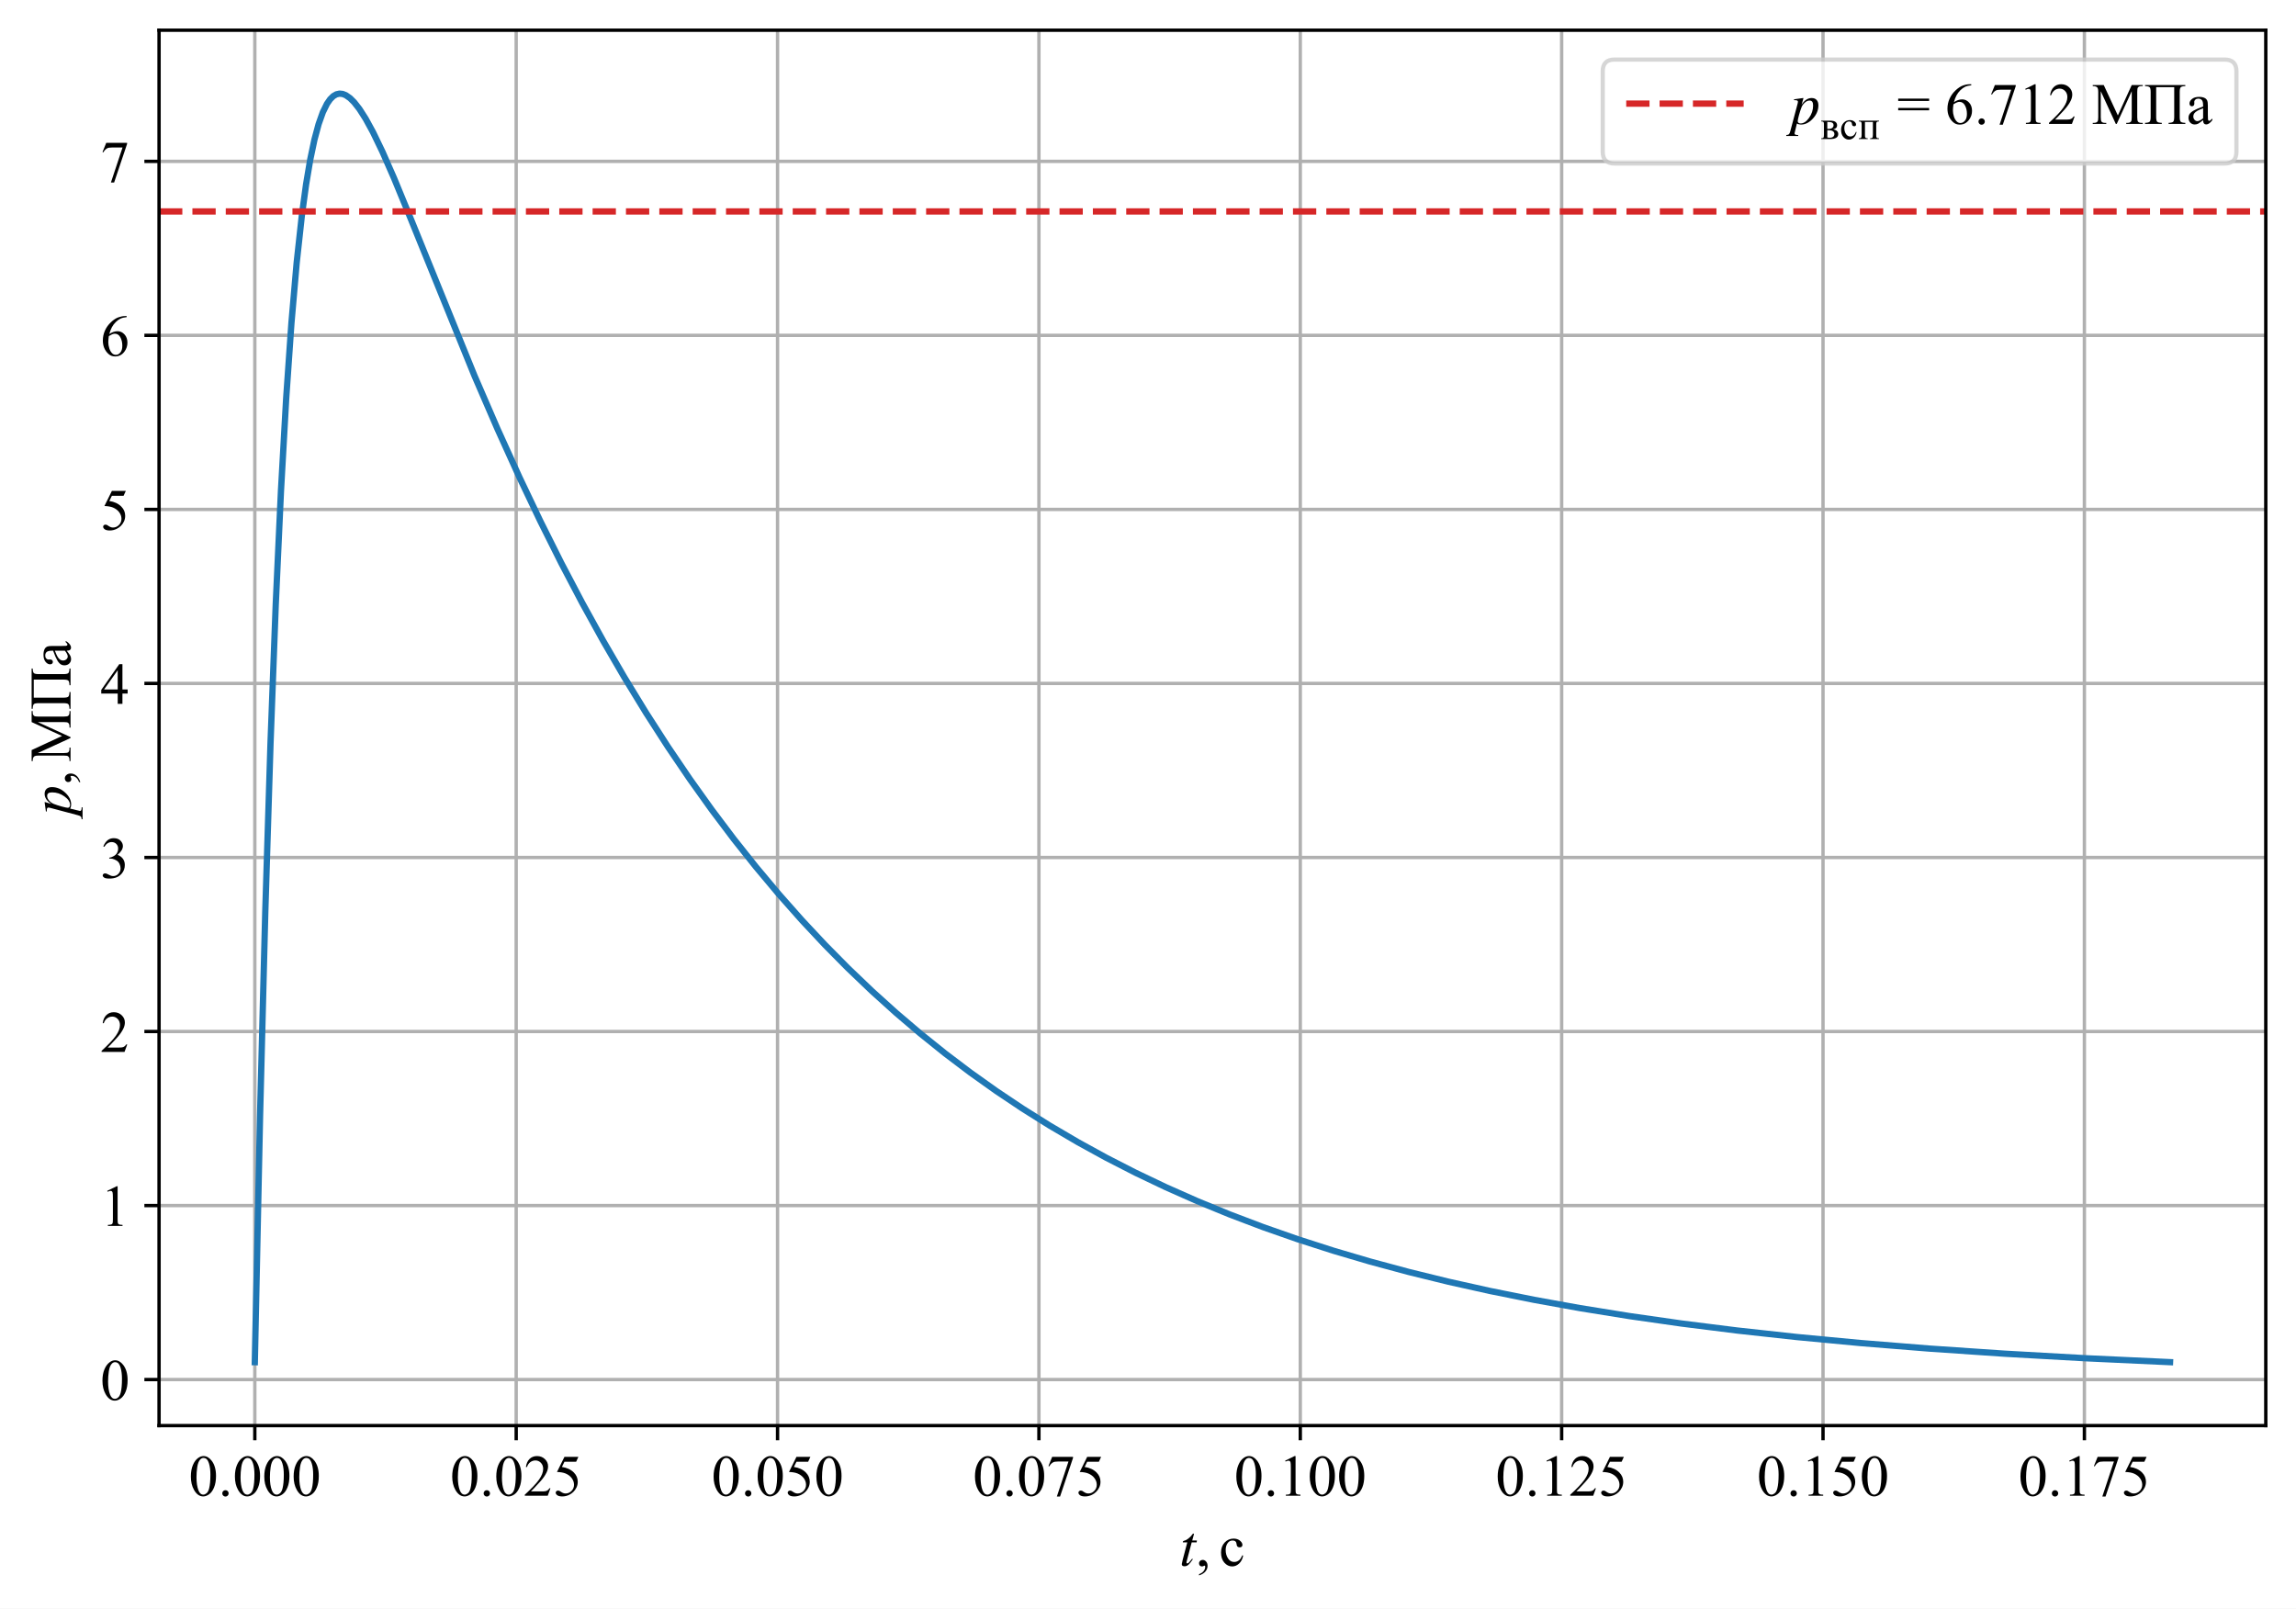
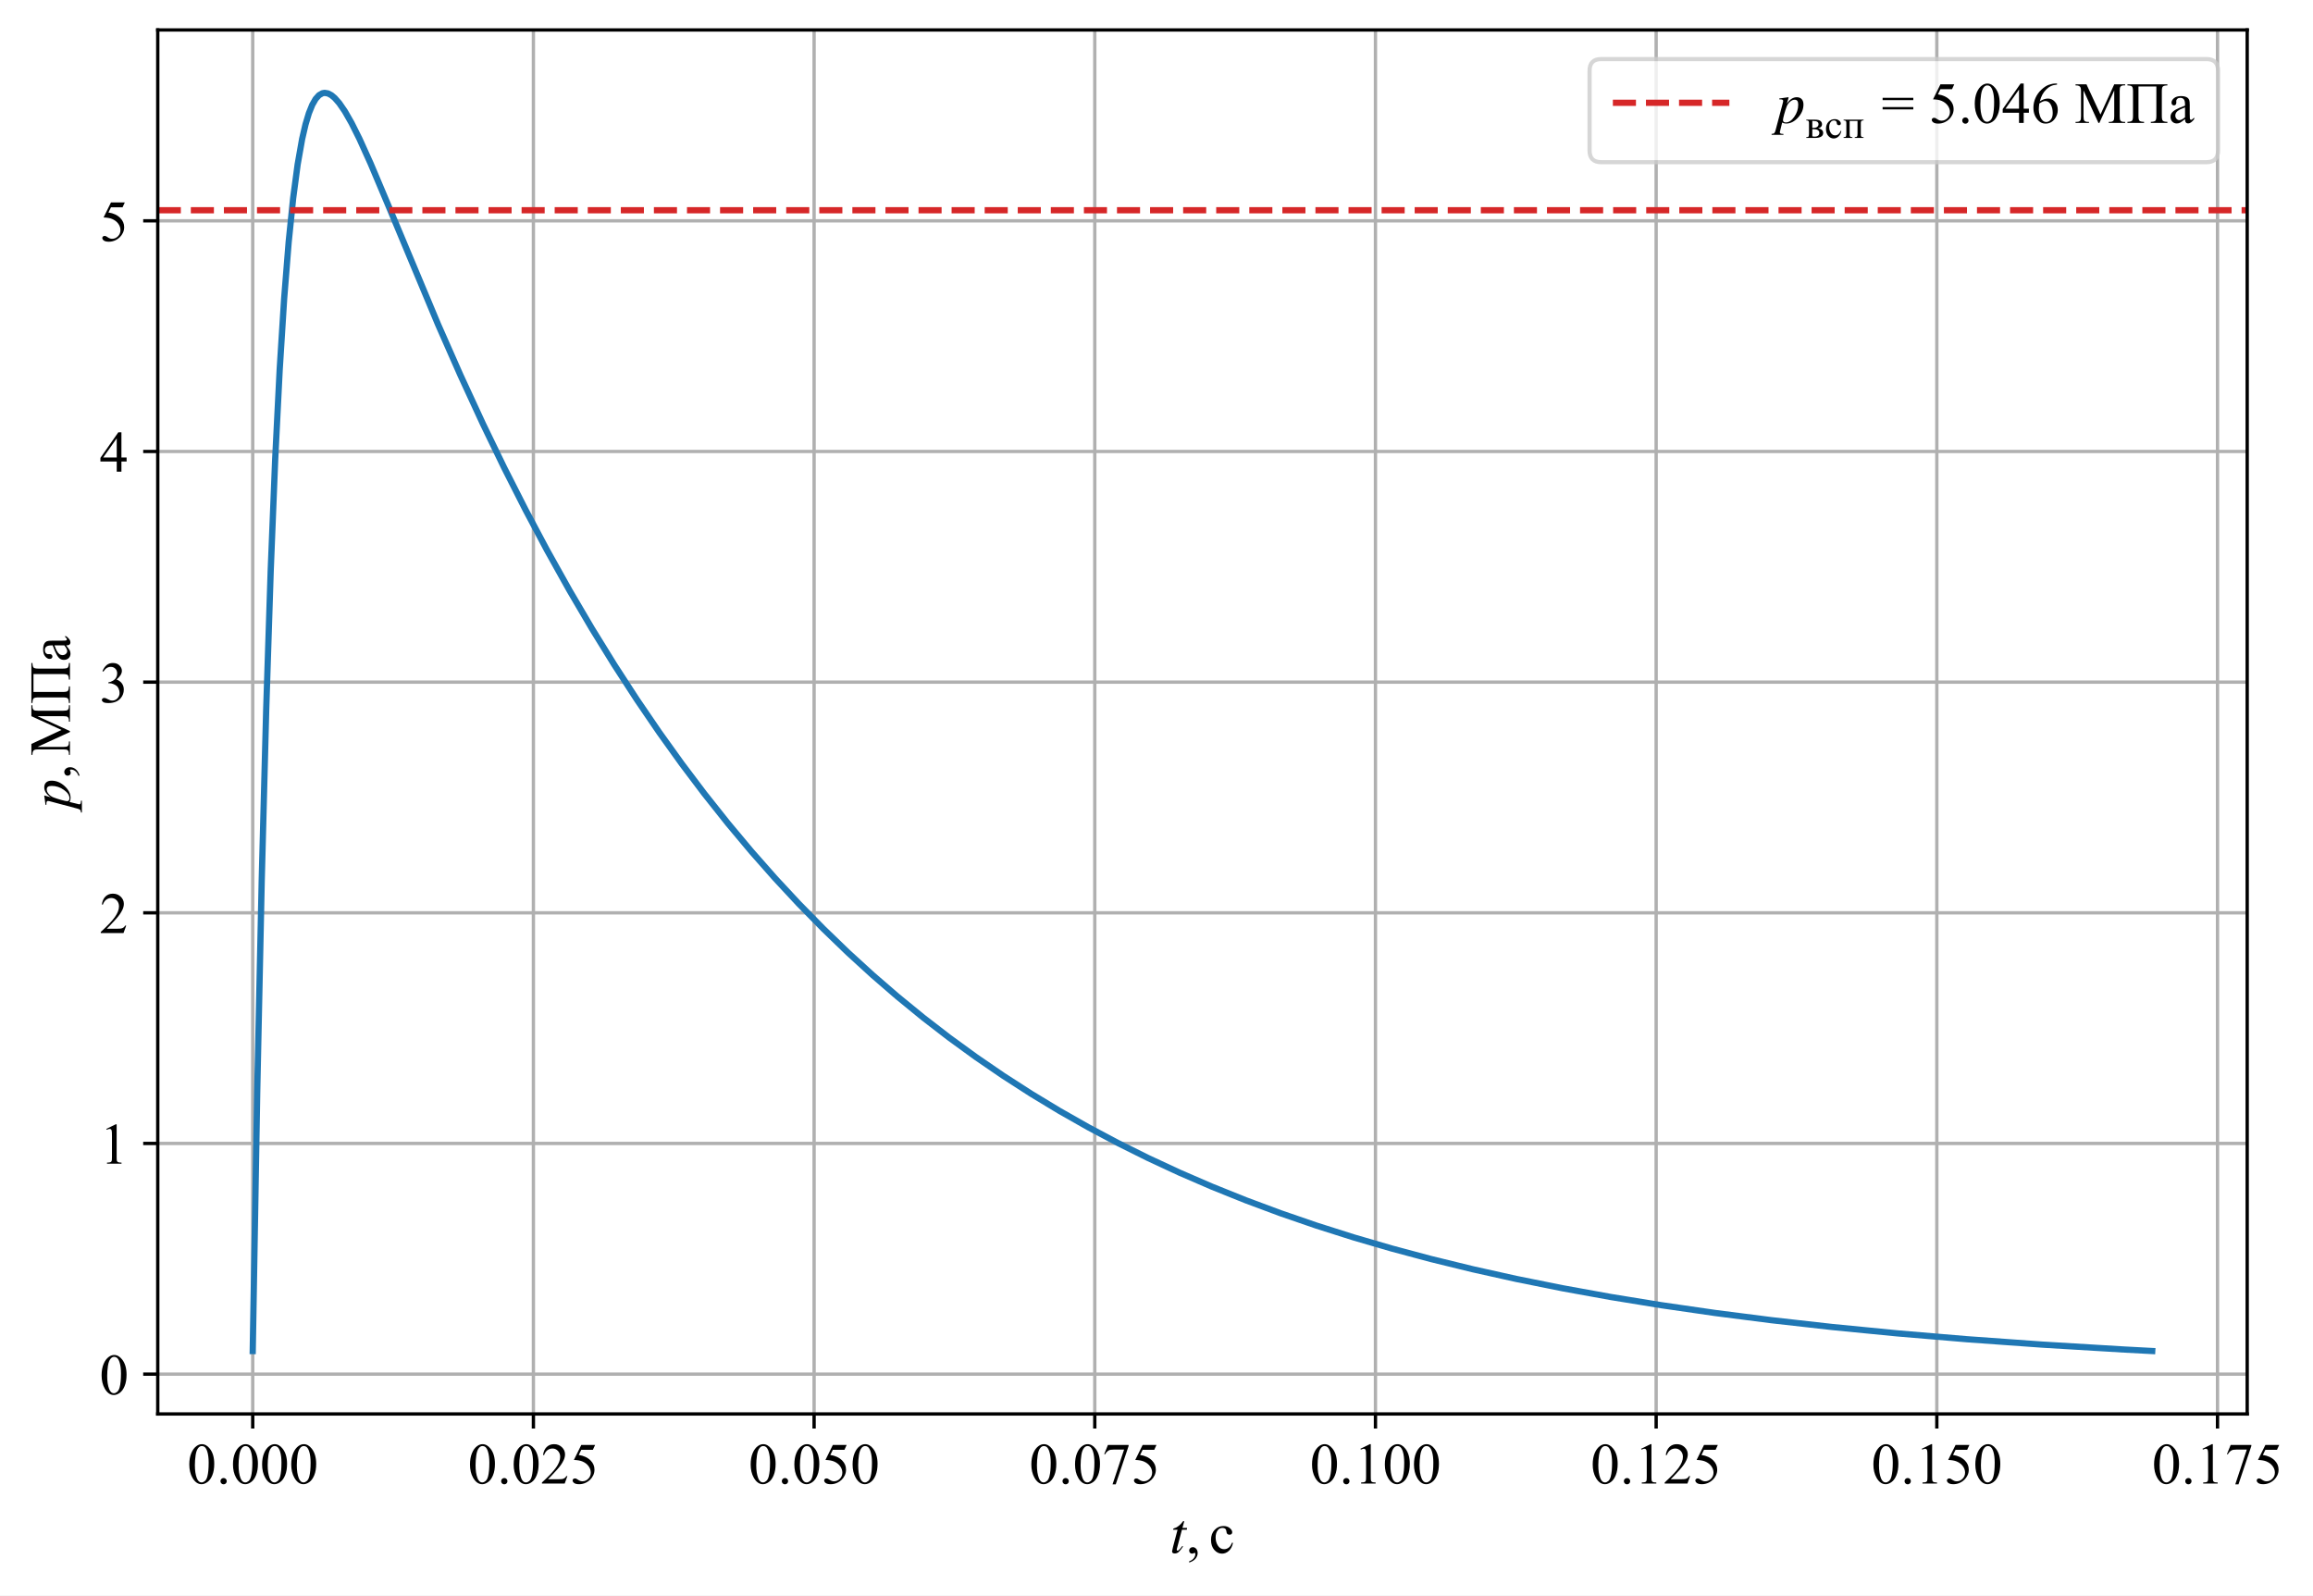
- <svg xmlns="http://www.w3.org/2000/svg" xmlns:xlink="http://www.w3.org/1999/xlink" width="547.316pt" height="383.472pt" viewBox="0 0 547.316 383.472" version="1.1">
+ <svg xmlns="http://www.w3.org/2000/svg" xmlns:xlink="http://www.w3.org/1999/xlink" width="555.932pt" height="383.472pt" viewBox="0 0 555.932 383.472" version="1.1">
  <defs>
    <style type="text/css">*{stroke-linejoin: round; stroke-linecap: butt}</style>
  </defs>
  <g id="figure_1">
    <g id="patch_1">
-       <path d="M 0 383.472  L 547.316 383.472  L 547.316 0  L 0 0  z " style="fill: #ffffff" />
+       <path d="M 0 383.472  L 555.932 383.472  L 555.932 0  L 0 0  z " style="fill: #ffffff" />
    </g>
    <g id="axes_1">
      <g id="patch_2">
        <path d="M 37.916 339.84  L 540.116 339.84  L 540.116 7.2  L 37.916 7.2  z " style="fill: #ffffff" />
      </g>
      <g id="matplotlib.axis_1">
        <g id="xtick_1">
          <g id="line2d_1">
-             <path d="M 60.743 339.84  L 60.743 7.2  " clip-path="url(#p122ed144c8)" style="fill: none; stroke: #b0b0b0; stroke-width: 0.8; stroke-linecap: square" />
+             <path d="M 60.743 339.84  L 60.743 7.2  " clip-path="url(#pa6a489d5be)" style="fill: none; stroke: #b0b0b0; stroke-width: 0.8; stroke-linecap: square" />
          </g>
          <g id="line2d_2">
            <defs>
-               <path id="m3f9032b66d" d="M 0 0  L 0 3.5  " style="stroke: #000000; stroke-width: 0.8" />
-             </defs>
-             <g>
-               <use xlink:href="#m3f9032b66d" x="60.743" y="339.84" style="stroke: #000000; stroke-width: 0.8" />
+               <path id="maedfbaca6e" d="M 0 0  L 0 3.5  " style="stroke: #000000; stroke-width: 0.8" />
+             </defs>
+             <g>
+               <use xlink:href="#maedfbaca6e" x="60.743" y="339.84" style="stroke: #000000; stroke-width: 0.8" />
            </g>
          </g>
          <g id="text_1">
            <g transform="translate(44.99321 356.5612) scale(0.14 -0.14)">
              <defs>
                <path id="TimesNewRomanPSMT-30" d="M 231 2094  Q 231 2819 450 3342  Q 669 3866 1031 4122  Q 1313 4325 1613 4325  Q 2100 4325 2488 3828  Q 2972 3213 2972 2159  Q 2972 1422 2759 906  Q 2547 391 2217 158  Q 1888 -75 1581 -75  Q 975 -75 572 641  Q 231 1244 231 2094  z M 844 2016  Q 844 1141 1059 588  Q 1238 122 1591 122  Q 1759 122 1940 273  Q 2122 425 2216 781  Q 2359 1319 2359 2297  Q 2359 3022 2209 3506  Q 2097 3866 1919 4016  Q 1791 4119 1609 4119  Q 1397 4119 1231 3928  Q 1006 3669 925 3112  Q 844 2556 844 2016  z " transform="scale(0.015625)" />
                <path id="TimesNewRomanPSMT-2e" d="M 800 606  Q 947 606 1047 504  Q 1147 403 1147 259  Q 1147 116 1045 14  Q 944 -88 800 -88  Q 656 -88 554 14  Q 453 116 453 259  Q 453 406 554 506  Q 656 606 800 606  z " transform="scale(0.015625)" />
              </defs>
              <use xlink:href="#TimesNewRomanPSMT-30" />
              <use xlink:href="#TimesNewRomanPSMT-2e" x="50" />
              <use xlink:href="#TimesNewRomanPSMT-30" x="75" />
              <use xlink:href="#TimesNewRomanPSMT-30" x="125" />
              <use xlink:href="#TimesNewRomanPSMT-30" x="175" />
            </g>
          </g>
        </g>
        <g id="xtick_2">
          <g id="line2d_3">
-             <path d="M 123.048 339.84  L 123.048 7.2  " clip-path="url(#p122ed144c8)" style="fill: none; stroke: #b0b0b0; stroke-width: 0.8; stroke-linecap: square" />
+             <path d="M 128.206 339.84  L 128.206 7.2  " clip-path="url(#pa6a489d5be)" style="fill: none; stroke: #b0b0b0; stroke-width: 0.8; stroke-linecap: square" />
          </g>
          <g id="line2d_4">
            <g>
-               <use xlink:href="#m3f9032b66d" x="123.048" y="339.84" style="stroke: #000000; stroke-width: 0.8" />
+               <use xlink:href="#maedfbaca6e" x="128.206" y="339.84" style="stroke: #000000; stroke-width: 0.8" />
            </g>
          </g>
          <g id="text_2">
-             <g transform="translate(107.2976 356.5612) scale(0.14 -0.14)">
+             <g transform="translate(112.4558 356.5612) scale(0.14 -0.14)">
              <defs>
                <path id="TimesNewRomanPSMT-32" d="M 2934 816  L 2638 0  L 138 0  L 138 116  Q 1241 1122 1691 1759  Q 2141 2397 2141 2925  Q 2141 3328 1894 3587  Q 1647 3847 1303 3847  Q 991 3847 742 3664  Q 494 3481 375 3128  L 259 3128  Q 338 3706 661 4015  Q 984 4325 1469 4325  Q 1984 4325 2329 3994  Q 2675 3663 2675 3213  Q 2675 2891 2525 2569  Q 2294 2063 1775 1497  Q 997 647 803 472  L 1909 472  Q 2247 472 2383 497  Q 2519 522 2628 598  Q 2738 675 2819 816  L 2934 816  z " transform="scale(0.015625)" />
                <path id="TimesNewRomanPSMT-35" d="M 2778 4238  L 2534 3706  L 1259 3706  L 981 3138  Q 1809 3016 2294 2522  Q 2709 2097 2709 1522  Q 2709 1188 2573 903  Q 2438 619 2231 419  Q 2025 219 1772 97  Q 1413 -75 1034 -75  Q 653 -75 479 54  Q 306 184 306 341  Q 306 428 378 495  Q 450 563 559 563  Q 641 563 702 538  Q 763 513 909 409  Q 1144 247 1384 247  Q 1750 247 2026 523  Q 2303 800 2303 1197  Q 2303 1581 2056 1914  Q 1809 2247 1375 2428  Q 1034 2569 447 2591  L 1259 4238  L 2778 4238  z " transform="scale(0.015625)" />
              </defs>
              <use xlink:href="#TimesNewRomanPSMT-30" />
              <use xlink:href="#TimesNewRomanPSMT-2e" x="50" />
              <use xlink:href="#TimesNewRomanPSMT-30" x="75" />
              <use xlink:href="#TimesNewRomanPSMT-32" x="125" />
              <use xlink:href="#TimesNewRomanPSMT-35" x="175" />
            </g>
          </g>
        </g>
        <g id="xtick_3">
          <g id="line2d_5">
-             <path d="M 185.352 339.84  L 185.352 7.2  " clip-path="url(#p122ed144c8)" style="fill: none; stroke: #b0b0b0; stroke-width: 0.8; stroke-linecap: square" />
+             <path d="M 195.668 339.84  L 195.668 7.2  " clip-path="url(#pa6a489d5be)" style="fill: none; stroke: #b0b0b0; stroke-width: 0.8; stroke-linecap: square" />
          </g>
          <g id="line2d_6">
            <g>
-               <use xlink:href="#m3f9032b66d" x="185.352" y="339.84" style="stroke: #000000; stroke-width: 0.8" />
+               <use xlink:href="#maedfbaca6e" x="195.668" y="339.84" style="stroke: #000000; stroke-width: 0.8" />
            </g>
          </g>
          <g id="text_3">
-             <g transform="translate(169.6019 356.5612) scale(0.14 -0.14)">
+             <g transform="translate(179.9185 356.5612) scale(0.14 -0.14)">
              <use xlink:href="#TimesNewRomanPSMT-30" />
              <use xlink:href="#TimesNewRomanPSMT-2e" x="50" />
              <use xlink:href="#TimesNewRomanPSMT-30" x="75" />
              <use xlink:href="#TimesNewRomanPSMT-35" x="125" />
              <use xlink:href="#TimesNewRomanPSMT-30" x="175" />
            </g>
          </g>
        </g>
        <g id="xtick_4">
          <g id="line2d_7">
-             <path d="M 247.656 339.84  L 247.656 7.2  " clip-path="url(#p122ed144c8)" style="fill: none; stroke: #b0b0b0; stroke-width: 0.8; stroke-linecap: square" />
+             <path d="M 263.131 339.84  L 263.131 7.2  " clip-path="url(#pa6a489d5be)" style="fill: none; stroke: #b0b0b0; stroke-width: 0.8; stroke-linecap: square" />
          </g>
          <g id="line2d_8">
            <g>
-               <use xlink:href="#m3f9032b66d" x="247.656" y="339.84" style="stroke: #000000; stroke-width: 0.8" />
+               <use xlink:href="#maedfbaca6e" x="263.131" y="339.84" style="stroke: #000000; stroke-width: 0.8" />
            </g>
          </g>
          <g id="text_4">
-             <g transform="translate(231.9063 356.5612) scale(0.14 -0.14)">
+             <g transform="translate(247.3811 356.5612) scale(0.14 -0.14)">
              <defs>
                <path id="TimesNewRomanPSMT-37" d="M 644 4238  L 2916 4238  L 2916 4119  L 1503 -88  L 1153 -88  L 2419 3728  L 1253 3728  Q 900 3728 750 3644  Q 488 3500 328 3200  L 238 3234  L 644 4238  z " transform="scale(0.015625)" />
              </defs>
              <use xlink:href="#TimesNewRomanPSMT-30" />
              <use xlink:href="#TimesNewRomanPSMT-2e" x="50" />
              <use xlink:href="#TimesNewRomanPSMT-30" x="75" />
              <use xlink:href="#TimesNewRomanPSMT-37" x="125" />
              <use xlink:href="#TimesNewRomanPSMT-35" x="175" />
            </g>
          </g>
        </g>
        <g id="xtick_5">
          <g id="line2d_9">
-             <path d="M 309.961 339.84  L 309.961 7.2  " clip-path="url(#p122ed144c8)" style="fill: none; stroke: #b0b0b0; stroke-width: 0.8; stroke-linecap: square" />
+             <path d="M 330.594 339.84  L 330.594 7.2  " clip-path="url(#pa6a489d5be)" style="fill: none; stroke: #b0b0b0; stroke-width: 0.8; stroke-linecap: square" />
          </g>
          <g id="line2d_10">
            <g>
-               <use xlink:href="#m3f9032b66d" x="309.961" y="339.84" style="stroke: #000000; stroke-width: 0.8" />
+               <use xlink:href="#maedfbaca6e" x="330.594" y="339.84" style="stroke: #000000; stroke-width: 0.8" />
            </g>
          </g>
          <g id="text_5">
-             <g transform="translate(294.2107 356.5612) scale(0.14 -0.14)">
+             <g transform="translate(314.8437 356.5612) scale(0.14 -0.14)">
              <defs>
                <path id="TimesNewRomanPSMT-31" d="M 750 3822  L 1781 4325  L 1884 4325  L 1884 747  Q 1884 391 1914 303  Q 1944 216 2037 169  Q 2131 122 2419 116  L 2419 0  L 825 0  L 825 116  Q 1125 122 1212 167  Q 1300 213 1334 289  Q 1369 366 1369 747  L 1369 3034  Q 1369 3497 1338 3628  Q 1316 3728 1258 3775  Q 1200 3822 1119 3822  Q 1003 3822 797 3725  L 750 3822  z " transform="scale(0.015625)" />
              </defs>
              <use xlink:href="#TimesNewRomanPSMT-30" />
              <use xlink:href="#TimesNewRomanPSMT-2e" x="50" />
              <use xlink:href="#TimesNewRomanPSMT-31" x="75" />
              <use xlink:href="#TimesNewRomanPSMT-30" x="125" />
              <use xlink:href="#TimesNewRomanPSMT-30" x="175" />
            </g>
          </g>
        </g>
        <g id="xtick_6">
          <g id="line2d_11">
-             <path d="M 372.265 339.84  L 372.265 7.2  " clip-path="url(#p122ed144c8)" style="fill: none; stroke: #b0b0b0; stroke-width: 0.8; stroke-linecap: square" />
+             <path d="M 398.056 339.84  L 398.056 7.2  " clip-path="url(#pa6a489d5be)" style="fill: none; stroke: #b0b0b0; stroke-width: 0.8; stroke-linecap: square" />
          </g>
          <g id="line2d_12">
            <g>
-               <use xlink:href="#m3f9032b66d" x="372.265" y="339.84" style="stroke: #000000; stroke-width: 0.8" />
+               <use xlink:href="#maedfbaca6e" x="398.056" y="339.84" style="stroke: #000000; stroke-width: 0.8" />
            </g>
          </g>
          <g id="text_6">
-             <g transform="translate(356.515 356.5612) scale(0.14 -0.14)">
+             <g transform="translate(382.3063 356.5612) scale(0.14 -0.14)">
              <use xlink:href="#TimesNewRomanPSMT-30" />
              <use xlink:href="#TimesNewRomanPSMT-2e" x="50" />
              <use xlink:href="#TimesNewRomanPSMT-31" x="75" />
              <use xlink:href="#TimesNewRomanPSMT-32" x="125" />
              <use xlink:href="#TimesNewRomanPSMT-35" x="175" />
            </g>
          </g>
        </g>
        <g id="xtick_7">
          <g id="line2d_13">
-             <path d="M 434.569 339.84  L 434.569 7.2  " clip-path="url(#p122ed144c8)" style="fill: none; stroke: #b0b0b0; stroke-width: 0.8; stroke-linecap: square" />
+             <path d="M 465.519 339.84  L 465.519 7.2  " clip-path="url(#pa6a489d5be)" style="fill: none; stroke: #b0b0b0; stroke-width: 0.8; stroke-linecap: square" />
          </g>
          <g id="line2d_14">
            <g>
-               <use xlink:href="#m3f9032b66d" x="434.569" y="339.84" style="stroke: #000000; stroke-width: 0.8" />
+               <use xlink:href="#maedfbaca6e" x="465.519" y="339.84" style="stroke: #000000; stroke-width: 0.8" />
            </g>
          </g>
          <g id="text_7">
-             <g transform="translate(418.8194 356.5612) scale(0.14 -0.14)">
+             <g transform="translate(449.7689 356.5612) scale(0.14 -0.14)">
              <use xlink:href="#TimesNewRomanPSMT-30" />
              <use xlink:href="#TimesNewRomanPSMT-2e" x="50" />
              <use xlink:href="#TimesNewRomanPSMT-31" x="75" />
              <use xlink:href="#TimesNewRomanPSMT-35" x="125" />
              <use xlink:href="#TimesNewRomanPSMT-30" x="175" />
            </g>
          </g>
        </g>
        <g id="xtick_8">
          <g id="line2d_15">
-             <path d="M 496.874 339.84  L 496.874 7.2  " clip-path="url(#p122ed144c8)" style="fill: none; stroke: #b0b0b0; stroke-width: 0.8; stroke-linecap: square" />
+             <path d="M 532.982 339.84  L 532.982 7.2  " clip-path="url(#pa6a489d5be)" style="fill: none; stroke: #b0b0b0; stroke-width: 0.8; stroke-linecap: square" />
          </g>
          <g id="line2d_16">
            <g>
-               <use xlink:href="#m3f9032b66d" x="496.874" y="339.84" style="stroke: #000000; stroke-width: 0.8" />
+               <use xlink:href="#maedfbaca6e" x="532.982" y="339.84" style="stroke: #000000; stroke-width: 0.8" />
            </g>
          </g>
          <g id="text_8">
-             <g transform="translate(481.1238 356.5612) scale(0.14 -0.14)">
+             <g transform="translate(517.2316 356.5612) scale(0.14 -0.14)">
              <use xlink:href="#TimesNewRomanPSMT-30" />
              <use xlink:href="#TimesNewRomanPSMT-2e" x="50" />
              <use xlink:href="#TimesNewRomanPSMT-31" x="75" />
              <use xlink:href="#TimesNewRomanPSMT-37" x="125" />
              <use xlink:href="#TimesNewRomanPSMT-35" x="175" />
            </g>
          </g>
        </g>
        <g id="text_9">
          <g transform="translate(281.1759 373.2772) scale(0.14 -0.14)">
            <defs>
              <path id="STIXGeneral-Italic-74" d="M 1894 2739  L 1862 2534  L 1325 2534  L 768 435  Q 755 384 755 346  Q 755 243 851 243  Q 928 243 1030 342  Q 1133 442 1370 749  L 1453 704  Q 1158 256 969 93  Q 781 -70 538 -70  Q 243 -70 243 166  Q 243 230 346 640  L 845 2534  L 365 2534  L 358 2573  Q 358 2688 570 2733  Q 730 2771 992 2979  Q 1254 3187 1421 3437  Q 1459 3494 1510 3494  Q 1568 3494 1568 3443  Q 1568 3411 1562 3398  L 1382 2739  L 1894 2739  z " transform="scale(0.015625)" />
              <path id="TimesNewRomanPSMT-2c" d="M 344 -1066  L 344 -928  Q 666 -822 842 -598  Q 1019 -375 1019 -125  Q 1019 -66 991 -25  Q 969 3 947 3  Q 913 3 797 -59  Q 741 -88 678 -88  Q 525 -88 434 3  Q 344 94 344 253  Q 344 406 461 515  Q 578 625 747 625  Q 953 625 1114 445  Q 1275 266 1275 -31  Q 1275 -353 1051 -629  Q 828 -906 344 -1066  z " transform="scale(0.015625)" />
              <path id="TimesNewRomanPSMT-441" d="M 2631 1088  Q 2516 522 2178 217  Q 1841 -88 1431 -88  Q 944 -88 581 321  Q 219 731 219 1428  Q 219 2103 620 2525  Q 1022 2947 1584 2947  Q 2006 2947 2278 2723  Q 2550 2500 2550 2259  Q 2550 2141 2473 2067  Q 2397 1994 2259 1994  Q 2075 1994 1981 2113  Q 1928 2178 1911 2362  Q 1894 2547 1784 2644  Q 1675 2738 1481 2738  Q 1169 2738 978 2506  Q 725 2200 725 1697  Q 725 1184 976 792  Q 1228 400 1656 400  Q 1963 400 2206 609  Q 2378 753 2541 1131  L 2631 1088  z " transform="scale(0.015625)" />
            </defs>
            <use xlink:href="#STIXGeneral-Italic-74" transform="translate(0 0.40625)" />
            <use xlink:href="#TimesNewRomanPSMT-2c" transform="translate(27.79999 0.40625)" />
            <use xlink:href="#TimesNewRomanPSMT-441" transform="translate(67.23998 0.40625)" />
          </g>
        </g>
      </g>
      <g id="matplotlib.axis_2">
        <g id="ytick_1">
          <g id="line2d_17">
-             <path d="M 37.916 328.869  L 540.116 328.869  " clip-path="url(#p122ed144c8)" style="fill: none; stroke: #b0b0b0; stroke-width: 0.8; stroke-linecap: square" />
+             <path d="M 37.916 330.264  L 540.116 330.264  " clip-path="url(#pa6a489d5be)" style="fill: none; stroke: #b0b0b0; stroke-width: 0.8; stroke-linecap: square" />
          </g>
          <g id="line2d_18">
            <defs>
-               <path id="m27d5115b59" d="M 0 0  L -3.5 0  " style="stroke: #000000; stroke-width: 0.8" />
-             </defs>
-             <g>
-               <use xlink:href="#m27d5115b59" x="37.916" y="328.869" style="stroke: #000000; stroke-width: 0.8" />
+               <path id="maa96b3ee4f" d="M 0 0  L -3.5 0  " style="stroke: #000000; stroke-width: 0.8" />
+             </defs>
+             <g>
+               <use xlink:href="#maa96b3ee4f" x="37.916" y="330.264" style="stroke: #000000; stroke-width: 0.8" />
            </g>
          </g>
          <g id="text_10">
-             <g transform="translate(23.91594 333.7293) scale(0.14 -0.14)">
+             <g transform="translate(23.91594 335.1245) scale(0.14 -0.14)">
              <use xlink:href="#TimesNewRomanPSMT-30" />
            </g>
          </g>
        </g>
        <g id="ytick_2">
          <g id="line2d_19">
-             <path d="M 37.916 287.382  L 540.116 287.382  " clip-path="url(#p122ed144c8)" style="fill: none; stroke: #b0b0b0; stroke-width: 0.8; stroke-linecap: square" />
+             <path d="M 37.916 274.826  L 540.116 274.826  " clip-path="url(#pa6a489d5be)" style="fill: none; stroke: #b0b0b0; stroke-width: 0.8; stroke-linecap: square" />
          </g>
          <g id="line2d_20">
            <g>
-               <use xlink:href="#m27d5115b59" x="37.916" y="287.382" style="stroke: #000000; stroke-width: 0.8" />
+               <use xlink:href="#maa96b3ee4f" x="37.916" y="274.826" style="stroke: #000000; stroke-width: 0.8" />
            </g>
          </g>
          <g id="text_11">
-             <g transform="translate(23.91594 292.2424) scale(0.14 -0.14)">
+             <g transform="translate(23.91594 279.6861) scale(0.14 -0.14)">
              <use xlink:href="#TimesNewRomanPSMT-31" />
            </g>
          </g>
        </g>
        <g id="ytick_3">
          <g id="line2d_21">
-             <path d="M 37.916 245.895  L 540.116 245.895  " clip-path="url(#p122ed144c8)" style="fill: none; stroke: #b0b0b0; stroke-width: 0.8; stroke-linecap: square" />
+             <path d="M 37.916 219.387  L 540.116 219.387  " clip-path="url(#pa6a489d5be)" style="fill: none; stroke: #b0b0b0; stroke-width: 0.8; stroke-linecap: square" />
          </g>
          <g id="line2d_22">
            <g>
-               <use xlink:href="#m27d5115b59" x="37.916" y="245.895" style="stroke: #000000; stroke-width: 0.8" />
+               <use xlink:href="#maa96b3ee4f" x="37.916" y="219.387" style="stroke: #000000; stroke-width: 0.8" />
            </g>
          </g>
          <g id="text_12">
-             <g transform="translate(23.91594 250.7554) scale(0.14 -0.14)">
+             <g transform="translate(23.91594 224.2478) scale(0.14 -0.14)">
              <use xlink:href="#TimesNewRomanPSMT-32" />
            </g>
          </g>
        </g>
        <g id="ytick_4">
          <g id="line2d_23">
-             <path d="M 37.916 204.408  L 540.116 204.408  " clip-path="url(#p122ed144c8)" style="fill: none; stroke: #b0b0b0; stroke-width: 0.8; stroke-linecap: square" />
+             <path d="M 37.916 163.949  L 540.116 163.949  " clip-path="url(#pa6a489d5be)" style="fill: none; stroke: #b0b0b0; stroke-width: 0.8; stroke-linecap: square" />
          </g>
          <g id="line2d_24">
            <g>
-               <use xlink:href="#m27d5115b59" x="37.916" y="204.408" style="stroke: #000000; stroke-width: 0.8" />
+               <use xlink:href="#maa96b3ee4f" x="37.916" y="163.949" style="stroke: #000000; stroke-width: 0.8" />
            </g>
          </g>
          <g id="text_13">
-             <g transform="translate(23.91594 209.2684) scale(0.14 -0.14)">
+             <g transform="translate(23.91594 168.8095) scale(0.14 -0.14)">
              <defs>
                <path id="TimesNewRomanPSMT-33" d="M 325 3431  Q 506 3859 782 4092  Q 1059 4325 1472 4325  Q 1981 4325 2253 3994  Q 2459 3747 2459 3466  Q 2459 3003 1878 2509  Q 2269 2356 2469 2072  Q 2669 1788 2669 1403  Q 2669 853 2319 450  Q 1863 -75 997 -75  Q 569 -75 414 31  Q 259 138 259 259  Q 259 350 332 419  Q 406 488 509 488  Q 588 488 669 463  Q 722 447 909 348  Q 1097 250 1169 231  Q 1284 197 1416 197  Q 1734 197 1970 444  Q 2206 691 2206 1028  Q 2206 1275 2097 1509  Q 2016 1684 1919 1775  Q 1784 1900 1550 2001  Q 1316 2103 1072 2103  L 972 2103  L 972 2197  Q 1219 2228 1467 2375  Q 1716 2522 1828 2728  Q 1941 2934 1941 3181  Q 1941 3503 1739 3701  Q 1538 3900 1238 3900  Q 753 3900 428 3381  L 325 3431  z " transform="scale(0.015625)" />
              </defs>
              <use xlink:href="#TimesNewRomanPSMT-33" />
            </g>
          </g>
        </g>
        <g id="ytick_5">
          <g id="line2d_25">
-             <path d="M 37.916 162.921  L 540.116 162.921  " clip-path="url(#p122ed144c8)" style="fill: none; stroke: #b0b0b0; stroke-width: 0.8; stroke-linecap: square" />
+             <path d="M 37.916 108.511  L 540.116 108.511  " clip-path="url(#pa6a489d5be)" style="fill: none; stroke: #b0b0b0; stroke-width: 0.8; stroke-linecap: square" />
          </g>
          <g id="line2d_26">
            <g>
-               <use xlink:href="#m27d5115b59" x="37.916" y="162.921" style="stroke: #000000; stroke-width: 0.8" />
+               <use xlink:href="#maa96b3ee4f" x="37.916" y="108.511" style="stroke: #000000; stroke-width: 0.8" />
            </g>
          </g>
          <g id="text_14">
-             <g transform="translate(23.91594 167.7815) scale(0.14 -0.14)">
+             <g transform="translate(23.91594 113.3712) scale(0.14 -0.14)">
              <defs>
                <path id="TimesNewRomanPSMT-34" d="M 2978 1563  L 2978 1119  L 2409 1119  L 2409 0  L 1894 0  L 1894 1119  L 100 1119  L 100 1519  L 2066 4325  L 2409 4325  L 2409 1563  L 2978 1563  z M 1894 1563  L 1894 3666  L 406 1563  L 1894 1563  z " transform="scale(0.015625)" />
              </defs>
              <use xlink:href="#TimesNewRomanPSMT-34" />
            </g>
          </g>
        </g>
        <g id="ytick_6">
          <g id="line2d_27">
-             <path d="M 37.916 121.434  L 540.116 121.434  " clip-path="url(#p122ed144c8)" style="fill: none; stroke: #b0b0b0; stroke-width: 0.8; stroke-linecap: square" />
+             <path d="M 37.916 53.072  L 540.116 53.072  " clip-path="url(#pa6a489d5be)" style="fill: none; stroke: #b0b0b0; stroke-width: 0.8; stroke-linecap: square" />
          </g>
          <g id="line2d_28">
            <g>
-               <use xlink:href="#m27d5115b59" x="37.916" y="121.434" style="stroke: #000000; stroke-width: 0.8" />
+               <use xlink:href="#maa96b3ee4f" x="37.916" y="53.072" style="stroke: #000000; stroke-width: 0.8" />
            </g>
          </g>
          <g id="text_15">
-             <g transform="translate(23.91594 126.2945) scale(0.14 -0.14)">
+             <g transform="translate(23.91594 57.93287) scale(0.14 -0.14)">
              <use xlink:href="#TimesNewRomanPSMT-35" />
            </g>
          </g>
        </g>
-         <g id="ytick_7">
-           <g id="line2d_29">
-             <path d="M 37.916 79.947  L 540.116 79.947  " clip-path="url(#p122ed144c8)" style="fill: none; stroke: #b0b0b0; stroke-width: 0.8; stroke-linecap: square" />
-           </g>
-           <g id="line2d_30">
-             <g>
-               <use xlink:href="#m27d5115b59" x="37.916" y="79.947" style="stroke: #000000; stroke-width: 0.8" />
-             </g>
-           </g>
-           <g id="text_16">
-             <g transform="translate(23.91594 84.80755) scale(0.14 -0.14)">
-               <defs>
-                 <path id="TimesNewRomanPSMT-36" d="M 2869 4325  L 2869 4209  Q 2456 4169 2195 4045  Q 1934 3922 1679 3669  Q 1425 3416 1258 3105  Q 1091 2794 978 2366  Q 1428 2675 1881 2675  Q 2316 2675 2634 2325  Q 2953 1975 2953 1425  Q 2953 894 2631 456  Q 2244 -75 1606 -75  Q 1172 -75 869 213  Q 275 772 275 1663  Q 275 2231 503 2743  Q 731 3256 1154 3653  Q 1578 4050 1965 4187  Q 2353 4325 2688 4325  L 2869 4325  z M 925 2138  Q 869 1716 869 1456  Q 869 1156 980 804  Q 1091 453 1309 247  Q 1469 100 1697 100  Q 1969 100 2183 356  Q 2397 613 2397 1088  Q 2397 1622 2184 2012  Q 1972 2403 1581 2403  Q 1463 2403 1327 2353  Q 1191 2303 925 2138  z " transform="scale(0.015625)" />
-               </defs>
-               <use xlink:href="#TimesNewRomanPSMT-36" />
-             </g>
-           </g>
-         </g>
-         <g id="ytick_8">
-           <g id="line2d_31">
-             <path d="M 37.916 38.46  L 540.116 38.46  " clip-path="url(#p122ed144c8)" style="fill: none; stroke: #b0b0b0; stroke-width: 0.8; stroke-linecap: square" />
-           </g>
-           <g id="line2d_32">
-             <g>
-               <use xlink:href="#m27d5115b59" x="37.916" y="38.46" style="stroke: #000000; stroke-width: 0.8" />
-             </g>
-           </g>
-           <g id="text_17">
-             <g transform="translate(23.91594 43.32059) scale(0.14 -0.14)">
-               <use xlink:href="#TimesNewRomanPSMT-37" />
-             </g>
-           </g>
-         </g>
-         <g id="text_18">
+         <g id="text_16">
          <g transform="translate(16.92125 194.24) rotate(-90) scale(0.14 -0.14)">
            <defs>
              <path id="STIXGeneral-Italic-70" d="M 1376 2739  L 1190 2099  Q 1670 2822 2285 2822  Q 2637 2822 2829 2611  Q 3021 2400 3021 2022  Q 3021 1235 2422 582  Q 1824 -70 1120 -70  Q 890 -70 678 38  Q 422 -1018 422 -1024  Q 422 -1126 508 -1168  Q 595 -1210 819 -1210  L 819 -1312  L -480 -1312  L -480 -1210  Q -275 -1203 -188 -1120  Q -102 -1037 -45 -806  L 691 1958  Q 794 2330 794 2413  Q 794 2586 512 2586  L 371 2586  L 358 2682  L 1357 2822  Q 1389 2822 1389 2797  Q 1382 2765 1376 2739  z M 2445 2003  Q 2445 2285 2352 2416  Q 2259 2547 2048 2547  Q 1798 2547 1548 2329  Q 1299 2112 1184 1818  Q 1043 1453 905 953  Q 768 454 768 294  Q 768 186 854 118  Q 941 51 1075 51  Q 1574 51 2003 659  Q 2445 1274 2445 2003  z " transform="scale(0.015625)" />
              <path id="TimesNewRomanPSMT-41c" d="M 2619 0  L 981 3566  L 981 734  Q 981 344 1066 247  Q 1181 116 1431 116  L 1581 116  L 1581 0  L 106 0  L 106 116  L 256 116  Q 525 116 638 278  Q 706 378 706 734  L 706 3503  Q 706 3784 644 3909  Q 600 4000 483 4061  Q 366 4122 106 4122  L 106 4238  L 1306 4238  L 2844 922  L 4356 4238  L 5556 4238  L 5556 4122  L 5409 4122  Q 5138 4122 5025 3959  Q 4956 3859 4956 3503  L 4956 734  Q 4956 344 5044 247  Q 5159 116 5409 116  L 5556 116  L 5556 0  L 3756 0  L 3756 116  L 3906 116  Q 4178 116 4288 278  Q 4356 378 4356 734  L 4356 3566  L 2722 0  L 2619 0  z " transform="scale(0.015625)" />
              <path id="TimesNewRomanPSMT-41f" d="M 3294 4006  L 1328 4006  L 1328 772  Q 1328 353 1436 240  Q 1544 128 1941 116  L 1941 0  L 116 0  L 116 116  Q 509 128 618 240  Q 728 353 728 772  L 728 3466  Q 728 3884 618 3996  Q 509 4109 116 4122  L 116 4238  L 4506 4238  L 4506 4122  Q 4113 4109 4003 3996  Q 3894 3884 3894 3466  L 3894 772  Q 3894 353 4003 240  Q 4113 128 4506 116  L 4506 0  L 2684 0  L 2684 116  Q 3075 128 3184 239  Q 3294 350 3294 772  L 3294 4006  z " transform="scale(0.015625)" />
              <path id="TimesNewRomanPSMT-430" d="M 1822 413  Q 1381 72 1269 19  Q 1100 -59 909 -59  Q 613 -59 420 144  Q 228 347 228 678  Q 228 888 322 1041  Q 450 1253 767 1440  Q 1084 1628 1822 1897  L 1822 2009  Q 1822 2438 1686 2597  Q 1550 2756 1291 2756  Q 1094 2756 978 2650  Q 859 2544 859 2406  L 866 2225  Q 866 2081 792 2003  Q 719 1925 600 1925  Q 484 1925 411 2006  Q 338 2088 338 2228  Q 338 2497 613 2722  Q 888 2947 1384 2947  Q 1766 2947 2009 2819  Q 2194 2722 2281 2516  Q 2338 2381 2338 1966  L 2338 994  Q 2338 584 2353 492  Q 2369 400 2405 369  Q 2441 338 2488 338  Q 2538 338 2575 359  Q 2641 400 2828 588  L 2828 413  Q 2478 -56 2159 -56  Q 2006 -56 1915 50  Q 1825 156 1822 413  z M 1822 616  L 1822 1706  Q 1350 1519 1213 1441  Q 966 1303 859 1153  Q 753 1003 753 825  Q 753 600 887 451  Q 1022 303 1197 303  Q 1434 303 1822 616  z " transform="scale(0.015625)" />
            </defs>
            <use xlink:href="#STIXGeneral-Italic-70" transform="translate(0 0.78125)" />
            <use xlink:href="#TimesNewRomanPSMT-2c" transform="translate(50.39999 0.78125)" />
            <use xlink:href="#TimesNewRomanPSMT-41c" transform="translate(89.83999 0.78125)" />
            <use xlink:href="#TimesNewRomanPSMT-41f" transform="translate(178.756 0.78125)" />
            <use xlink:href="#TimesNewRomanPSMT-430" transform="translate(250.9728 0.78125)" />
          </g>
        </g>
      </g>
-       <g id="line2d_33">
-         <path d="M 60.743 324.72  L 61.99 266.006  L 63.237 217.364  L 64.483 177.186  L 65.73 144.115  L 66.977 117.013  L 68.223 94.922  L 69.47 77.037  L 70.717 62.679  L 71.964 51.281  L 72.961 43.968  L 73.958 38.032  L 74.956 33.289  L 75.953 29.582  L 76.95 26.772  L 77.948 24.738  L 78.696 23.66  L 79.444 22.92  L 80.192 22.484  L 80.94 22.32  L 81.688 22.399  L 82.436 22.696  L 83.433 23.392  L 84.431 24.384  L 85.677 25.979  L 87.173 28.321  L 88.919 31.518  L 91.163 36.17  L 93.906 42.415  L 97.895 52.106  L 113.105 89.572  L 118.591 102.25  L 123.827 113.786  L 128.814 124.253  L 133.8 134.223  L 138.787 143.713  L 143.774 152.744  L 148.761 161.336  L 153.997 169.908  L 159.233 178.042  L 164.47 185.759  L 169.706 193.082  L 174.942 200.031  L 180.178 206.623  L 185.664 213.168  L 191.149 219.363  L 196.635 225.226  L 202.12 230.775  L 207.855 236.259  L 213.59 241.437  L 219.325 246.324  L 225.309 251.134  L 231.293 255.663  L 237.527 260.1  L 243.76 264.269  L 250.243 268.336  L 256.975 272.289  L 263.708 275.984  L 270.689 279.561  L 277.92 283.011  L 285.4 286.326  L 293.13 289.5  L 301.109 292.528  L 309.337 295.408  L 317.815 298.136  L 326.542 300.712  L 335.768 303.201  L 345.243 305.528  L 355.216 307.75  L 365.689 309.856  L 376.66 311.838  L 388.379 313.726  L 400.846 315.507  L 414.061 317.166  L 428.274 318.721  L 443.483 320.157  L 459.94 321.482  L 477.893 322.7  L 497.341 323.793  L 517.289 324.714  L 517.289 324.714  " clip-path="url(#p122ed144c8)" style="fill: none; stroke: #1f77b4; stroke-width: 1.5; stroke-linecap: square" />
-       </g>
-       <g id="line2d_34">
-         <path d="M 37.916 50.409  L 540.116 50.409  " clip-path="url(#p122ed144c8)" style="fill: none; stroke-dasharray: 5.55,2.4; stroke-dashoffset: 0; stroke: #d62728; stroke-width: 1.5" />
+       <g id="line2d_29">
+         <path d="M 60.743 324.72  L 61.823 262.404  L 62.903 211.681  L 63.983 170.504  L 65.063 137.189  L 66.143 110.346  L 67.223 88.831  L 68.303 71.699  L 69.383 58.175  L 70.463 47.618  L 71.543 39.499  L 72.623 33.384  L 73.433 29.895  L 74.242 27.204  L 75.052 25.199  L 75.862 23.786  L 76.672 22.883  L 77.482 22.417  L 78.022 22.32  L 78.832 22.453  L 79.642 22.877  L 80.452 23.552  L 81.532 24.78  L 82.882 26.742  L 84.502 29.576  L 86.392 33.357  L 89.092 39.33  L 93.141 48.922  L 105.291 77.988  L 110.691 90.224  L 116.09 101.909  L 121.22 112.497  L 126.35 122.6  L 131.479 132.236  L 136.879 141.898  L 142.279 151.089  L 147.679 159.832  L 153.078 168.148  L 158.478 176.058  L 163.878 183.583  L 169.277 190.74  L 174.947 197.879  L 180.617 204.654  L 186.286 211.081  L 191.956 217.18  L 197.896 223.234  L 203.836 228.965  L 209.775 234.389  L 215.715 239.522  L 221.925 244.595  L 228.134 249.384  L 234.614 254.096  L 241.094 258.534  L 247.843 262.882  L 254.593 266.967  L 261.612 270.952  L 268.632 274.686  L 275.922 278.316  L 283.481 281.83  L 291.311 285.218  L 299.41 288.475  L 307.78 291.593  L 316.419 294.567  L 325.329 297.395  L 334.508 300.075  L 343.958 302.605  L 353.947 305.05  L 364.477 307.394  L 375.546 309.623  L 387.156 311.728  L 399.305 313.701  L 412.264 315.575  L 425.764 317.301  L 440.343 318.939  L 456.002 320.468  L 472.741 321.876  L 490.83 323.17  L 510.539 324.354  L 517.289 324.712  L 517.289 324.712  " clip-path="url(#pa6a489d5be)" style="fill: none; stroke: #1f77b4; stroke-width: 1.5; stroke-linecap: square" />
+       </g>
+       <g id="line2d_30">
+         <path d="M 37.916 50.537  L 540.116 50.537  " clip-path="url(#pa6a489d5be)" style="fill: none; stroke-dasharray: 5.55,2.4; stroke-dashoffset: 0; stroke: #d62728; stroke-width: 1.5" />
      </g>
      <g id="patch_3">
        <path d="M 37.916 339.84  L 37.916 7.2  " style="fill: none; stroke: #000000; stroke-width: 0.8; stroke-linejoin: miter; stroke-linecap: square" />
      </g>
      <g id="patch_4">
        <path d="M 540.116 339.84  L 540.116 7.2  " style="fill: none; stroke: #000000; stroke-width: 0.8; stroke-linejoin: miter; stroke-linecap: square" />
      </g>
      <g id="patch_5">
        <path d="M 37.916 339.84  L 540.116 339.84  " style="fill: none; stroke: #000000; stroke-width: 0.8; stroke-linejoin: miter; stroke-linecap: square" />
      </g>
      <g id="patch_6">
        <path d="M 37.916 7.2  L 540.116 7.2  " style="fill: none; stroke: #000000; stroke-width: 0.8; stroke-linejoin: miter; stroke-linecap: square" />
      </g>
      <g id="legend_1">
        <g id="patch_7">
          <path d="M 384.856 38.98  L 530.316 38.98  Q 533.116 38.98 533.116 36.18  L 533.116 17  Q 533.116 14.2 530.316 14.2  L 384.856 14.2  Q 382.056 14.2 382.056 17  L 382.056 36.18  Q 382.056 38.98 384.856 38.98  z " style="fill: #ffffff; opacity: 0.8; stroke: #cccccc; stroke-linejoin: miter" />
        </g>
-         <g id="line2d_35">
+         <g id="line2d_31">
          <path d="M 387.656 24.7  L 401.656 24.7  L 415.656 24.7  " style="fill: none; stroke-dasharray: 5.55,2.4; stroke-dashoffset: 0; stroke: #d62728; stroke-width: 1.5" />
        </g>
-         <g id="text_19">
+         <g id="text_17">
          <g transform="translate(426.8559 29.6) scale(0.14 -0.14)">
            <defs>
              <path id="TimesNewRomanPSMT-432" d="M 2016 1513  Q 2800 1350 2800 778  Q 2800 388 2473 194  Q 2147 0 1563 0  L 150 0  L 150 116  Q 428 116 501 220  Q 575 325 575 672  L 575 2191  Q 575 2528 542 2587  Q 509 2647 439 2695  Q 369 2744 150 2744  L 150 2863  L 1469 2863  Q 1850 2863 2086 2803  Q 2322 2744 2473 2569  Q 2625 2394 2625 2144  Q 2625 1656 2016 1513  z M 1094 1584  Q 1231 1581 1259 1581  Q 1688 1581 1878 1745  Q 2069 1909 2069 2144  Q 2069 2416 1875 2537  Q 1681 2659 1256 2659  L 1094 2659  L 1094 1584  z M 1094 253  Q 1250 203 1466 203  Q 1838 203 2019 365  Q 2200 528 2200 784  Q 2200 1072 1965 1225  Q 1731 1378 1316 1378  Q 1213 1378 1094 1372  L 1094 253  z " transform="scale(0.015625)" />
              <path id="TimesNewRomanPSMT-43f" d="M 2331 2659  L 1094 2659  L 1094 672  Q 1094 341 1128 277  Q 1163 213 1236 164  Q 1309 116 1528 116  L 1528 0  L 144 0  L 144 116  Q 422 116 500 217  Q 578 319 578 672  L 578 2191  Q 578 2525 543 2586  Q 509 2647 437 2695  Q 366 2744 144 2744  L 144 2863  L 3281 2863  L 3281 2744  Q 3072 2744 3000 2701  Q 2928 2659 2887 2596  Q 2847 2534 2847 2191  L 2847 672  Q 2847 341 2881 277  Q 2916 213 2989 164  Q 3063 116 3281 116  L 3281 0  L 1897 0  L 1897 116  Q 2156 116 2243 211  Q 2331 306 2331 672  L 2331 2659  z " transform="scale(0.015625)" />
              <path id="TimesNewRomanPSMT-20" transform="scale(0.015625)" />
              <path id="TimesNewRomanPSMT-3d" d="M 116 2759  L 3488 2759  L 3488 2503  L 116 2503  L 116 2759  z M 116 1741  L 3488 1741  L 3488 1484  L 116 1484  L 116 1741  z " transform="scale(0.015625)" />
+               <path id="TimesNewRomanPSMT-36" d="M 2869 4325  L 2869 4209  Q 2456 4169 2195 4045  Q 1934 3922 1679 3669  Q 1425 3416 1258 3105  Q 1091 2794 978 2366  Q 1428 2675 1881 2675  Q 2316 2675 2634 2325  Q 2953 1975 2953 1425  Q 2953 894 2631 456  Q 2244 -75 1606 -75  Q 1172 -75 869 213  Q 275 772 275 1663  Q 275 2231 503 2743  Q 731 3256 1154 3653  Q 1578 4050 1965 4187  Q 2353 4325 2688 4325  L 2869 4325  z M 925 2138  Q 869 1716 869 1456  Q 869 1156 980 804  Q 1091 453 1309 247  Q 1469 100 1697 100  Q 1969 100 2183 356  Q 2397 613 2397 1088  Q 2397 1622 2184 2012  Q 1972 2403 1581 2403  Q 1463 2403 1327 2353  Q 1191 2303 925 2138  z " transform="scale(0.015625)" />
            </defs>
            <use xlink:href="#STIXGeneral-Italic-70" transform="translate(0 0.421875)" />
            <use xlink:href="#TimesNewRomanPSMT-432" transform="translate(50.39999 -25.34062) scale(0.7)" />
            <use xlink:href="#TimesNewRomanPSMT-441" transform="translate(83.45175 -25.34062) scale(0.7)" />
            <use xlink:href="#TimesNewRomanPSMT-43f" transform="translate(114.5211 -25.34062) scale(0.7)" />
            <use xlink:href="#TimesNewRomanPSMT-20" transform="translate(156.2758 0.421875)" />
            <use xlink:href="#TimesNewRomanPSMT-3d" transform="translate(181.2758 0.421875)" />
            <use xlink:href="#TimesNewRomanPSMT-20" transform="translate(237.6723 0.421875)" />
-             <use xlink:href="#TimesNewRomanPSMT-36" transform="translate(262.6723 0.421875)" />
+             <use xlink:href="#TimesNewRomanPSMT-35" transform="translate(262.6723 0.421875)" />
            <use xlink:href="#TimesNewRomanPSMT-2e" transform="translate(312.6723 0.421875)" />
-             <use xlink:href="#TimesNewRomanPSMT-37" transform="translate(337.6723 0.421875)" />
-             <use xlink:href="#TimesNewRomanPSMT-31" transform="translate(387.6723 0.421875)" />
-             <use xlink:href="#TimesNewRomanPSMT-32" transform="translate(437.6723 0.421875)" />
+             <use xlink:href="#TimesNewRomanPSMT-30" transform="translate(337.6723 0.421875)" />
+             <use xlink:href="#TimesNewRomanPSMT-34" transform="translate(387.6723 0.421875)" />
+             <use xlink:href="#TimesNewRomanPSMT-36" transform="translate(437.6723 0.421875)" />
            <use xlink:href="#TimesNewRomanPSMT-20" transform="translate(487.6723 0.421875)" />
            <use xlink:href="#TimesNewRomanPSMT-41c" transform="translate(512.6723 0.421875)" />
            <use xlink:href="#TimesNewRomanPSMT-41f" transform="translate(601.5883 0.421875)" />
            <use xlink:href="#TimesNewRomanPSMT-430" transform="translate(673.8051 0.421875)" />
          </g>
        </g>
      </g>
    </g>
  </g>
  <defs>
-     <clipPath id="p122ed144c8">
+     <clipPath id="pa6a489d5be">
      <rect x="37.916" y="7.2" width="502.2" height="332.64" />
    </clipPath>
  </defs>
</svg>
